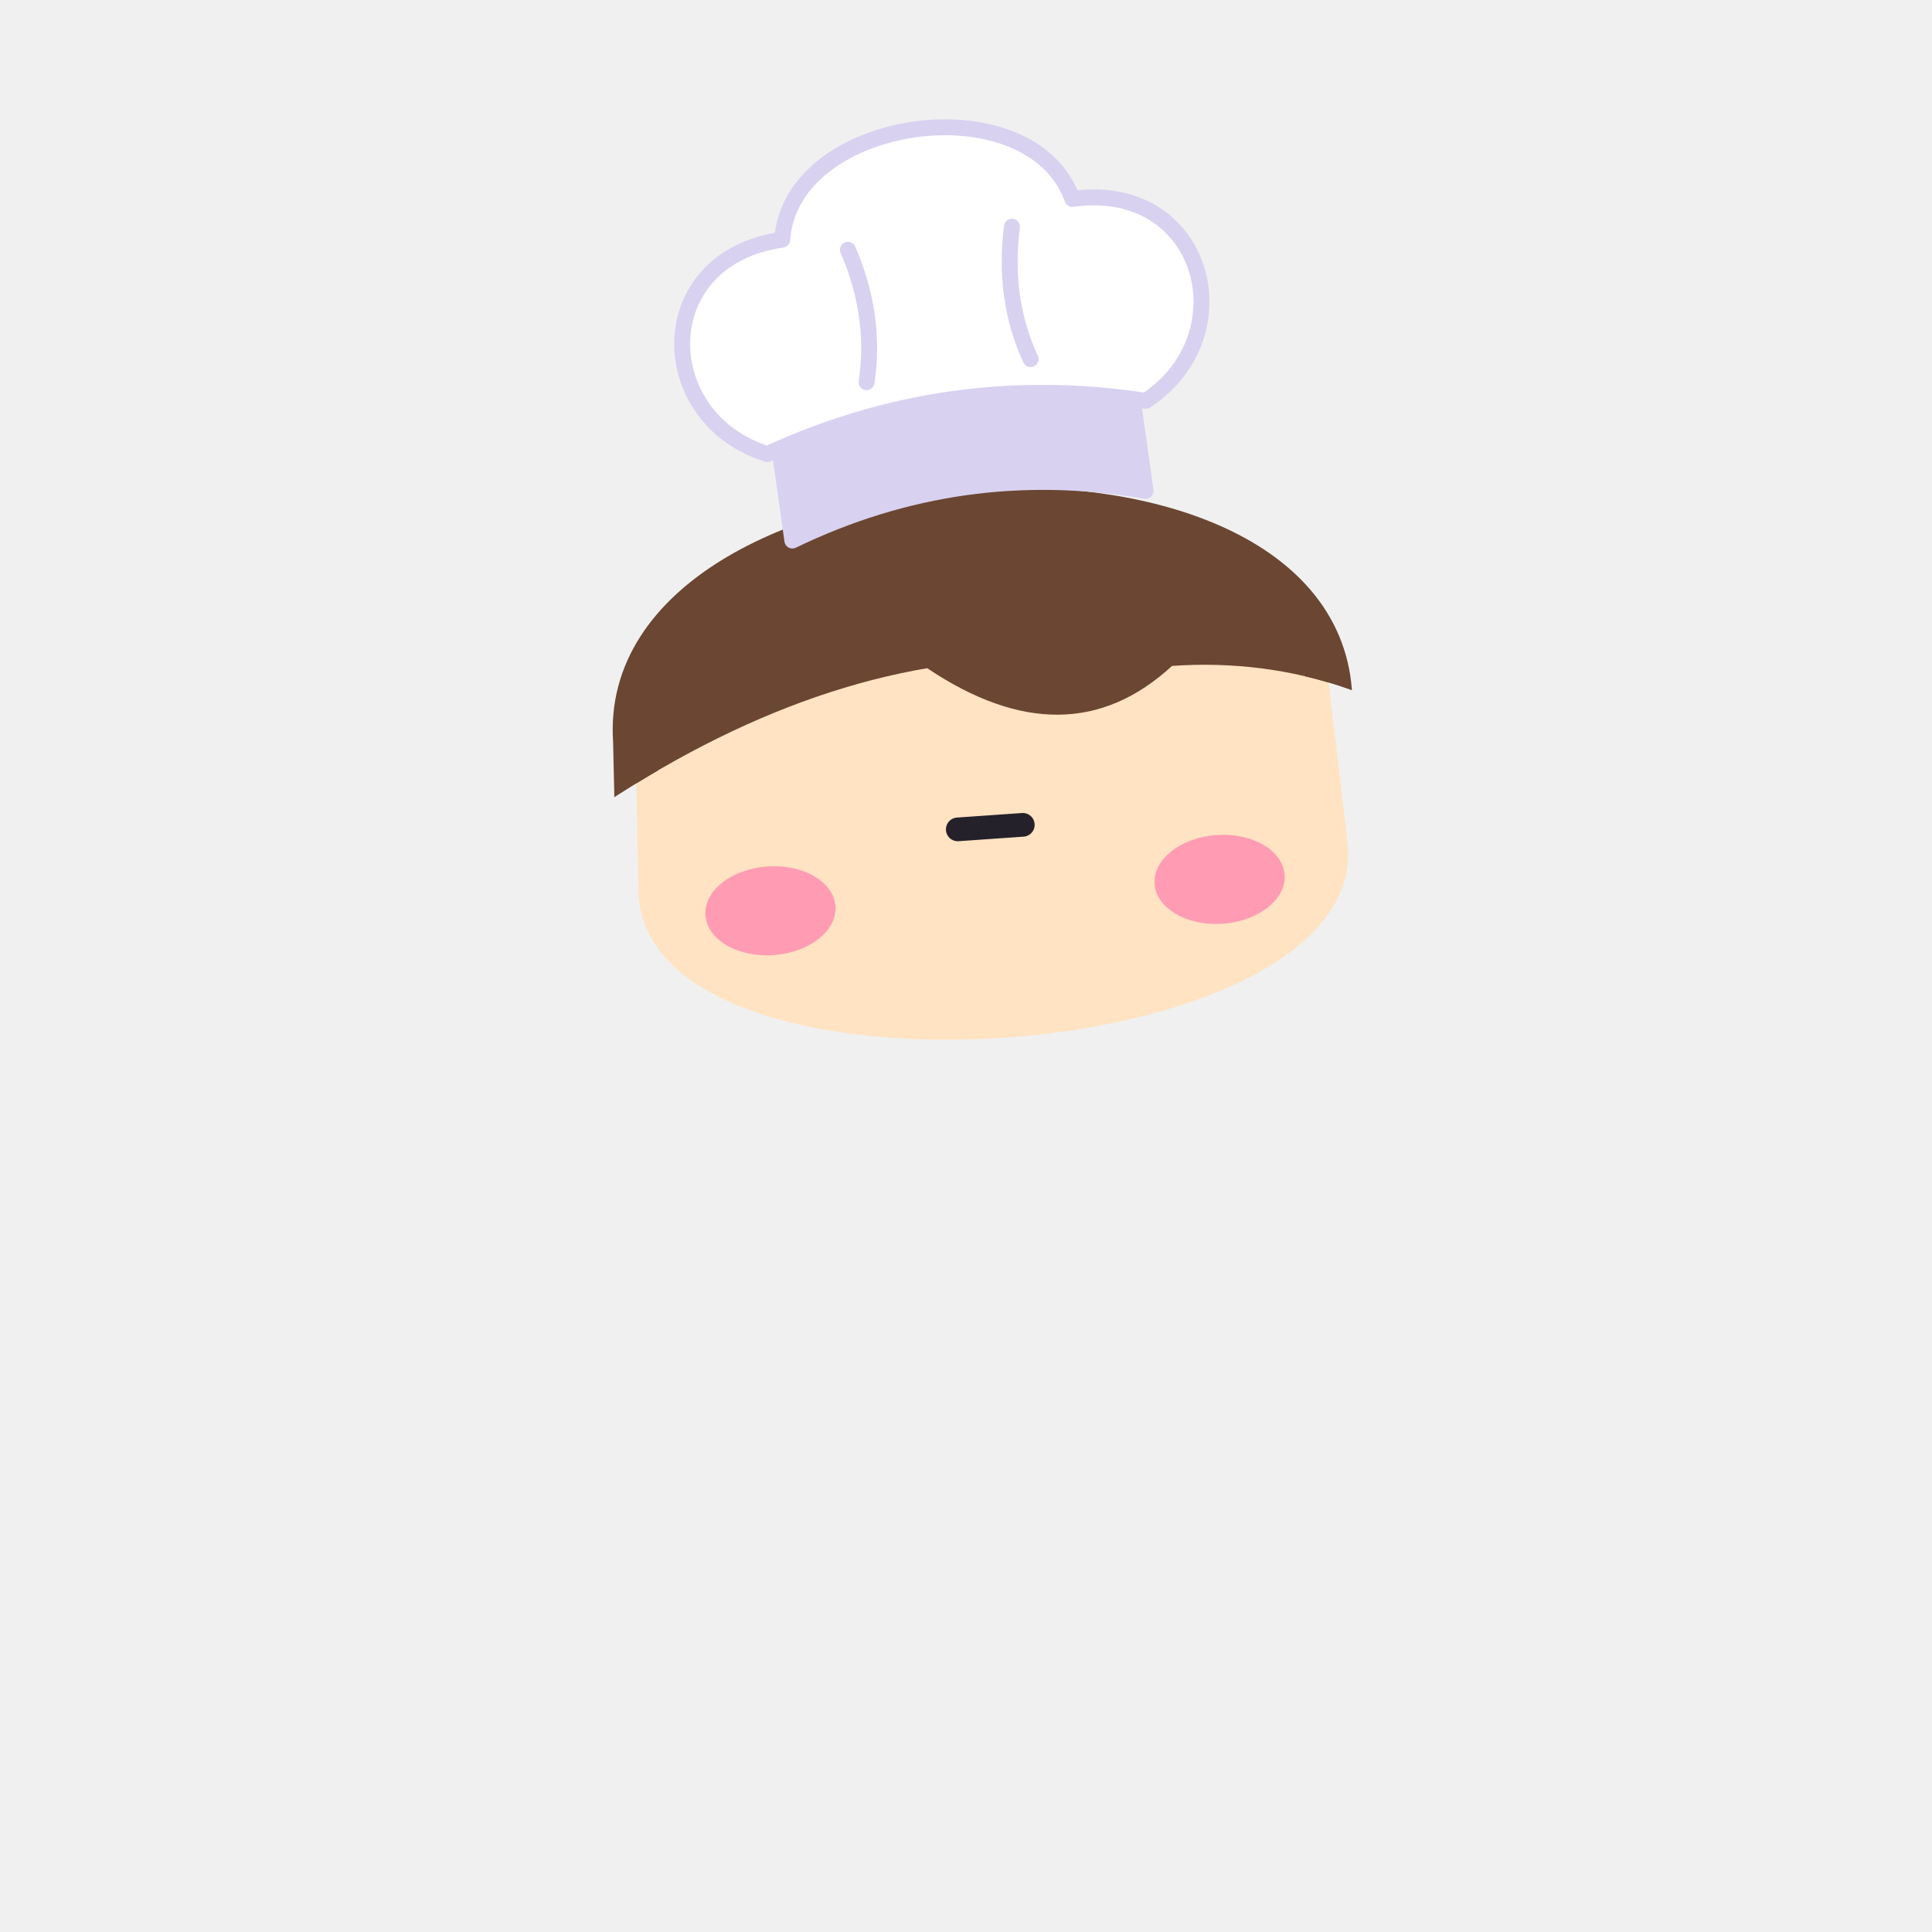
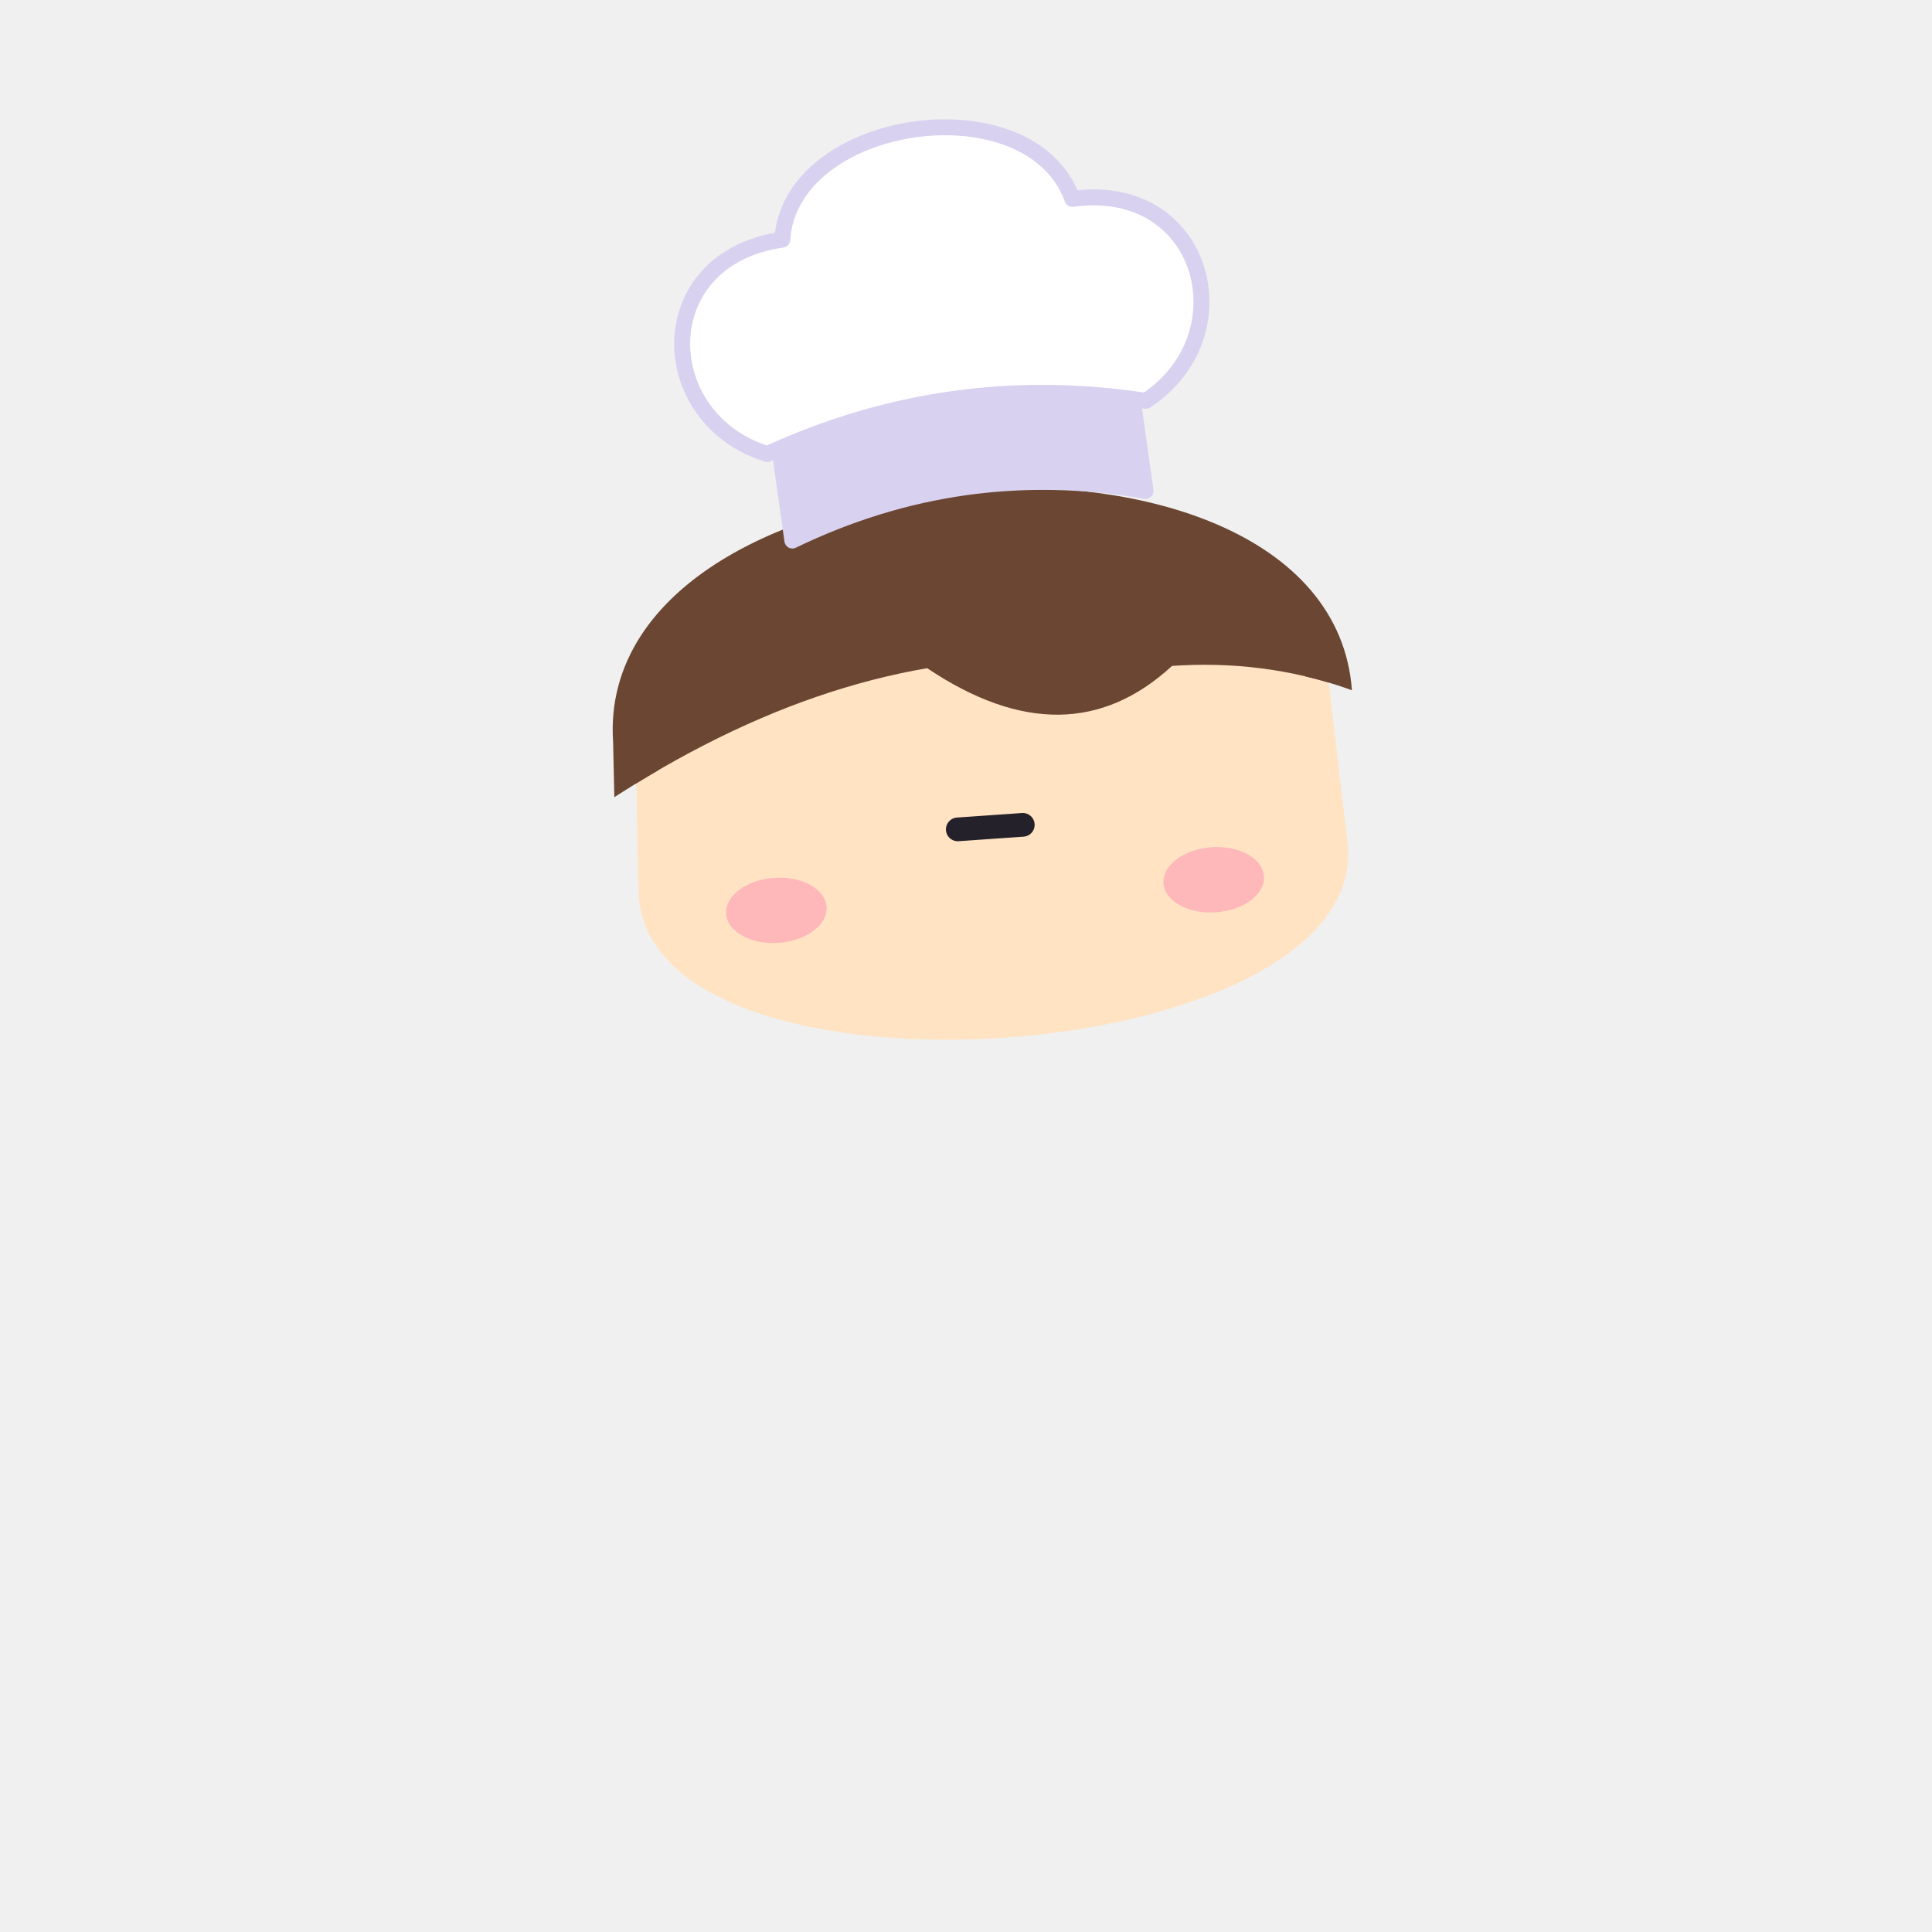
<svg xmlns="http://www.w3.org/2000/svg" viewBox="0 0 480 480" width="480" height="480">
  <g transform="translate(240 470) scale(0.92) translate(-240 -470)">
    <g transform="translate(0 0) rotate(4 240 384)">
      <g transform="rotate(-8 240 236)">
        <path d="M146 152 C146 78 334 78 334 152 L336 194 C336 254 144 254 144 194 Z" fill="#FFE3C2" />
        <clipPath id="hchef">
          <path d="M100 40 H380 V182 C356 154 324 142 292 142 Q262 166 226 138 Q166 144 100 192 Z" />
        </clipPath>
        <path d="M146 152 C146 78 334 78 334 152 L336 194 C336 254 144 254 144 194 Z" fill="#6B4632" stroke="#6B4632" stroke-width="12" stroke-linejoin="round" clip-path="url(#hchef)" />
        <g transform="translate(240 96) rotate(-4) scale(0.86) translate(-240 -150)">
          <path d="M184 152 Q240 134 296 152 L296 122 Q240 106 184 122 Z" fill="#D8D1F0" stroke="#D8D1F0" stroke-width="5" stroke-linejoin="round" />
          <path d="M180 124 C146 108 152 58 194 58 C202 20 278 20 286 58 C328 58 334 108 300 124 Q240 106 180 124 Z" fill="#FFFFFF" stroke="#D8D1F0" stroke-width="5" stroke-linejoin="round" />
-           <path d="M214 64 q6 22 0 42 M266 64 q-6 22 0 42" stroke="#D8D1F0" stroke-width="5" stroke-linecap="round" fill="none" />
        </g>
        <g transform="translate(240 178) scale(0.8) translate(-240 -262)">
-           <ellipse cx="164" cy="290" rx="22" ry="15" fill="#FF8FB1" opacity="0.85" />
-           <ellipse cx="316" cy="290" rx="22" ry="15" fill="#FF8FB1" opacity="0.85" />
+           <ellipse cx="166" cy="290" rx="17" ry="11" fill="#FF8FB1" opacity="0.51" />
+           <ellipse cx="314" cy="290" rx="17" ry="11" fill="#FF8FB1" opacity="0.51" />
          <path d="M229 267 h22" stroke="#24212B" stroke-width="8" stroke-linecap="round" />
        </g>
      </g>
    </g>
  </g>
</svg>
